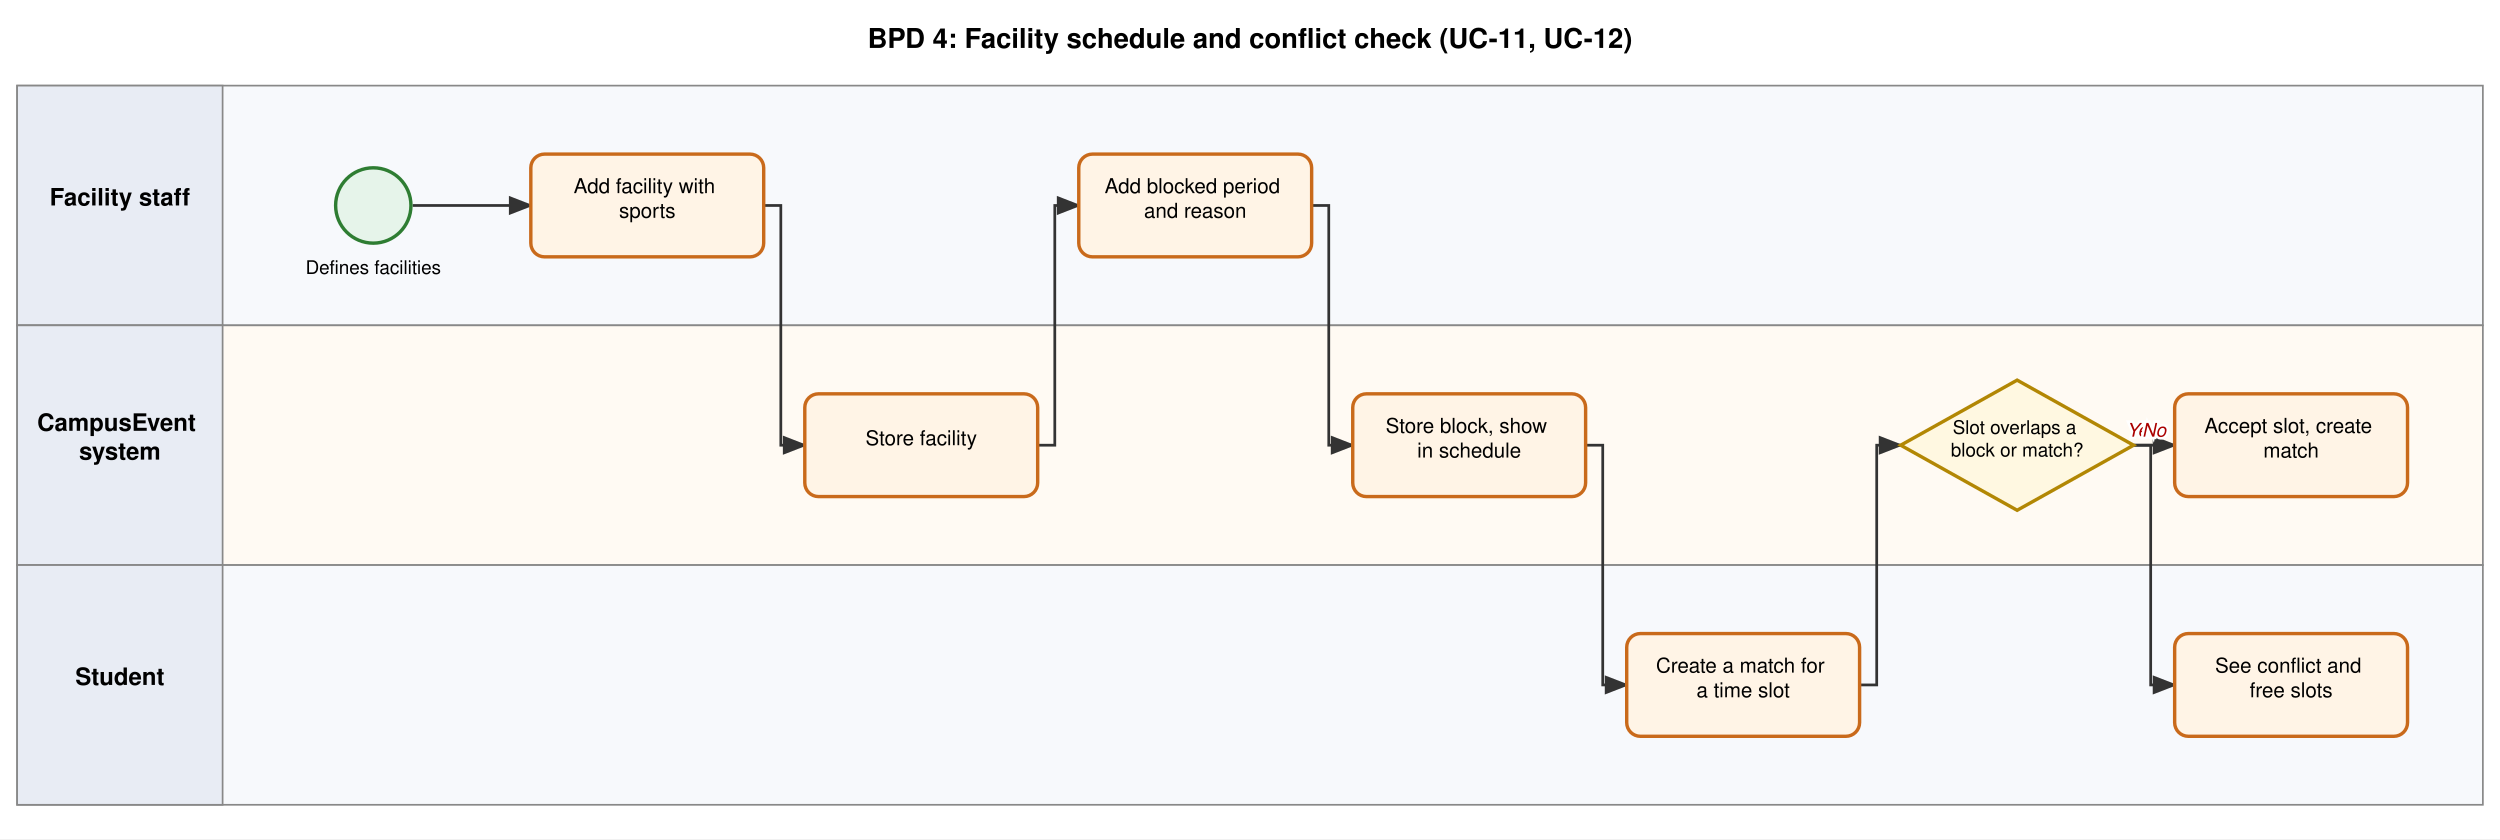
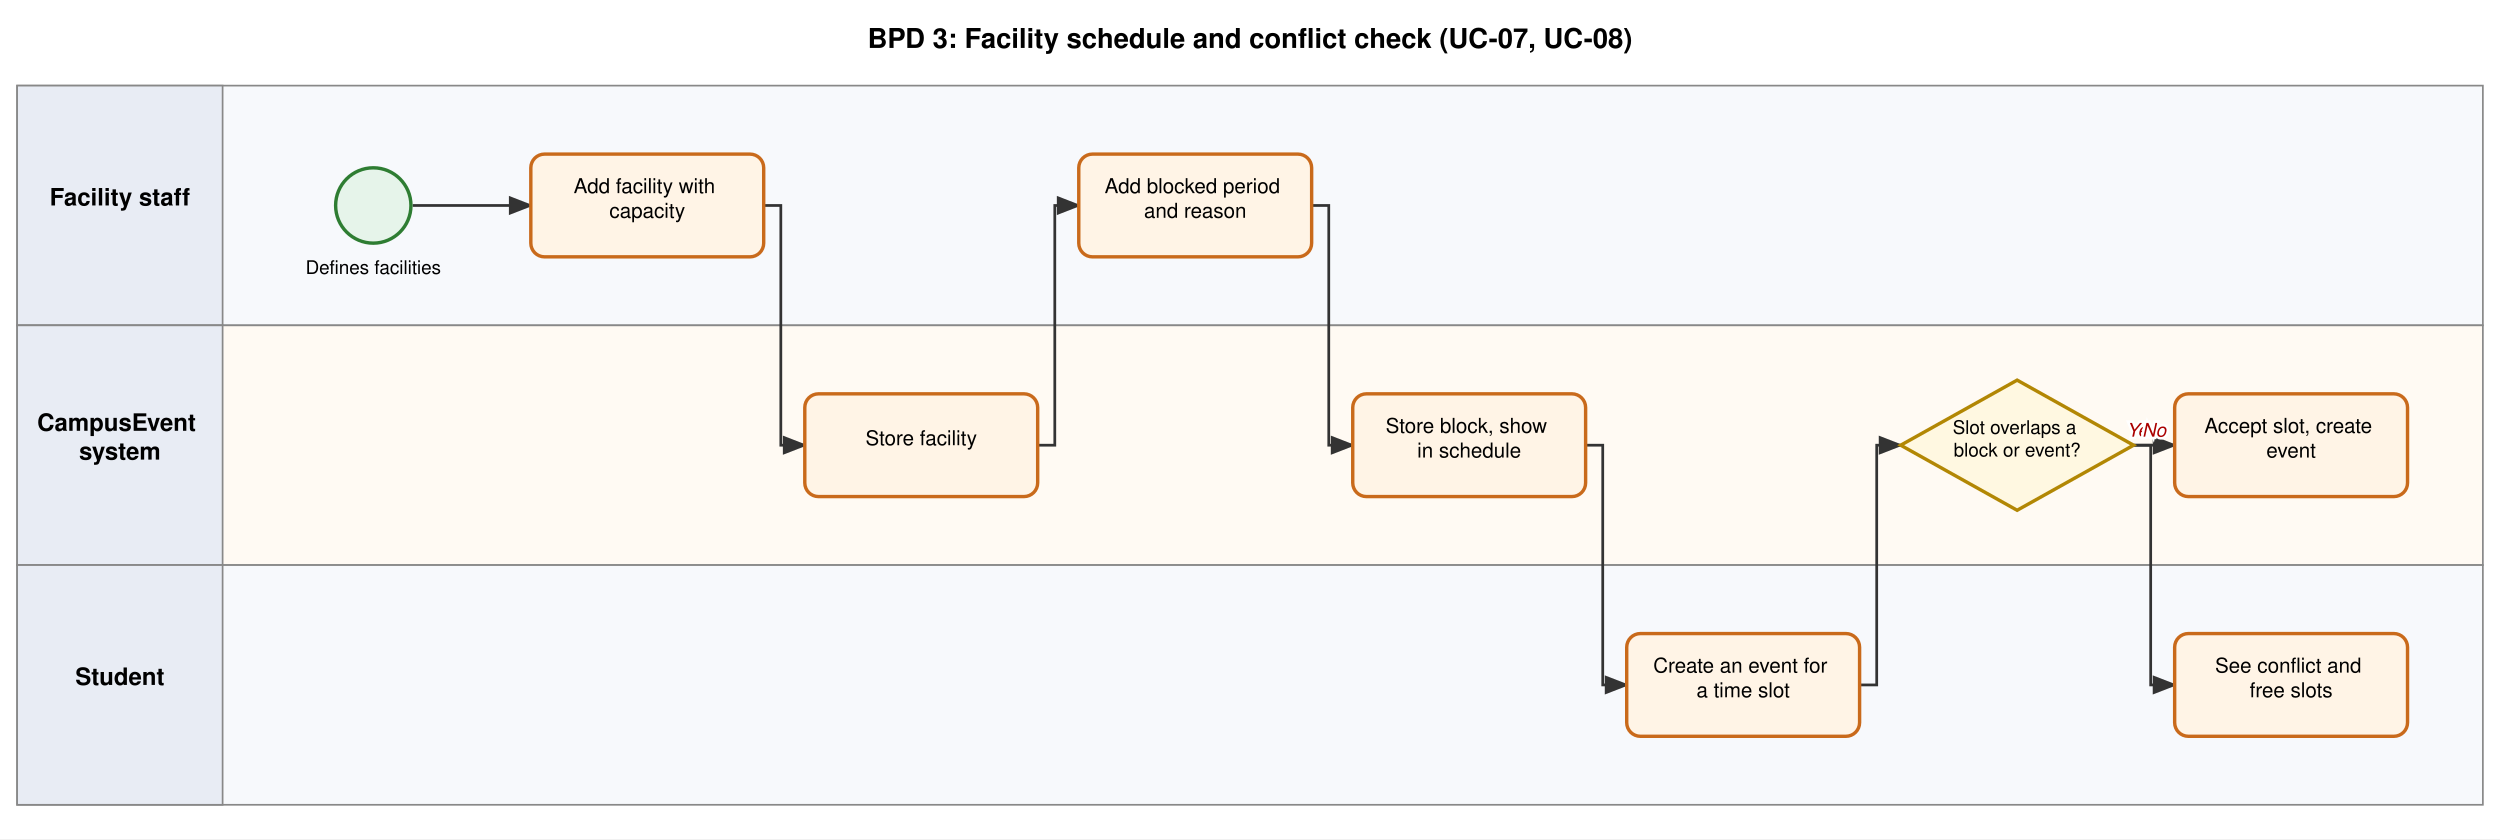
<svg xmlns="http://www.w3.org/2000/svg" width="1460" height="490" viewBox="0 0 1460 490" font-family="Helvetica, Arial, sans-serif">
  <rect width="100%" height="100%" fill="white" />
  <defs>
    <marker id="a" markerWidth="9" markerHeight="7" refX="8" refY="3.5" orient="auto-start-reverse">
      <path d="M0,0 L9,3.5 L0,7 z" fill="#333" />
    </marker>
  </defs>
-   <text x="730.0" y="28" text-anchor="middle" font-size="16" font-weight="bold">BPD 4: Facility schedule and conflict check (UC-11, UC-12)</text>
+   <text x="730.0" y="28" text-anchor="middle" font-size="16" font-weight="bold">BPD 3: Facility schedule and conflict check (UC-07, UC-08)</text>
  <rect x="10" y="50" width="1440" height="140" fill="#f7f9fc" stroke="#888" />
  <rect x="10" y="50" width="120" height="140" fill="#e8ecf4" stroke="#888" />
  <text transform="translate(70.0,120.0) " text-anchor="middle" font-size="14" font-weight="bold">
    <tspan x="0" dy="0.0">Facility staff</tspan>
  </text>
  <rect x="10" y="190" width="1440" height="140" fill="#fffaf3" stroke="#888" />
  <rect x="10" y="190" width="120" height="140" fill="#e8ecf4" stroke="#888" />
  <text transform="translate(70.0,260.0) " text-anchor="middle" font-size="14" font-weight="bold">
    <tspan x="0" dy="-8.4">CampusEvent</tspan>
    <tspan x="0" dy="16.8">system</tspan>
  </text>
  <rect x="10" y="330" width="1440" height="140" fill="#f7f9fc" stroke="#888" />
  <rect x="10" y="330" width="120" height="140" fill="#e8ecf4" stroke="#888" />
  <text transform="translate(70.0,400.0) " text-anchor="middle" font-size="14" font-weight="bold">
    <tspan x="0" dy="0.0">Student</tspan>
  </text>
  <polyline points="241,120 310,120" fill="none" stroke="#333" stroke-width="1.6" marker-end="url(#a)" />
  <polyline points="446,120 456,120 456,260 470,260" fill="none" stroke="#333" stroke-width="1.6" marker-end="url(#a)" />
  <polyline points="606,260 616,260 616,120 630,120" fill="none" stroke="#333" stroke-width="1.6" marker-end="url(#a)" />
  <polyline points="766,120 776,120 776,260 790,260" fill="none" stroke="#333" stroke-width="1.6" marker-end="url(#a)" />
  <polyline points="926,260 936,260 936,400 950,400" fill="none" stroke="#333" stroke-width="1.6" marker-end="url(#a)" />
  <polyline points="1086,400 1096,400 1096,260 1110,260" fill="none" stroke="#333" stroke-width="1.6" marker-end="url(#a)" />
  <polyline points="1246,260 1256,260 1256,400 1270,400" fill="none" stroke="#333" stroke-width="1.6" marker-end="url(#a)" />
  <text x="1251" y="255" text-anchor="middle" font-size="11" font-style="italic" fill="#a00" paint-order="stroke" stroke="white" stroke-width="3">Yes</text>
  <polyline points="1246,260 1270,260" fill="none" stroke="#333" stroke-width="1.6" marker-end="url(#a)" />
  <text x="1258" y="255" text-anchor="middle" font-size="11" font-style="italic" fill="#a00" paint-order="stroke" stroke="white" stroke-width="3">No</text>
  <circle cx="218.0" cy="120.0" r="22" fill="#e6f4ea" stroke="#2e7d32" stroke-width="2" />
  <text x="218.0" y="160.0" text-anchor="middle" font-size="11">Defines facilities</text>
  <rect x="310.0" y="90.0" width="136" height="60" rx="8" fill="#fff4e6" stroke="#c96a1b" stroke-width="2" />
  <text x="378.0" y="120.0" text-anchor="middle" font-size="12">
    <tspan x="378.0" dy="-7.2">Add facility with</tspan>
-     <tspan x="378.0" dy="14.4">sports</tspan>
+     <tspan x="378.0" dy="14.4">capacity</tspan>
  </text>
  <rect x="470.0" y="230.0" width="136" height="60" rx="8" fill="#fff4e6" stroke="#c96a1b" stroke-width="2" />
  <text x="538.0" y="260.0" text-anchor="middle" font-size="12">
    <tspan x="538.0" dy="0.0">Store facility</tspan>
  </text>
  <rect x="630.0" y="90.0" width="136" height="60" rx="8" fill="#fff4e6" stroke="#c96a1b" stroke-width="2" />
  <text x="698.0" y="120.0" text-anchor="middle" font-size="12">
    <tspan x="698.0" dy="-7.2">Add blocked period</tspan>
    <tspan x="698.0" dy="14.4">and reason</tspan>
  </text>
  <rect x="790.0" y="230.0" width="136" height="60" rx="8" fill="#fff4e6" stroke="#c96a1b" stroke-width="2" />
  <text x="858.0" y="260.0" text-anchor="middle" font-size="12">
    <tspan x="858.0" dy="-7.2">Store block, show</tspan>
    <tspan x="858.0" dy="14.4">in schedule</tspan>
  </text>
  <rect x="950.0" y="370.0" width="136" height="60" rx="8" fill="#fff4e6" stroke="#c96a1b" stroke-width="2" />
  <text x="1018.0" y="400.0" text-anchor="middle" font-size="12">
-     <tspan x="1018.0" dy="-7.2">Create a match for</tspan>
+     <tspan x="1018.0" dy="-7.2">Create an event for</tspan>
    <tspan x="1018.0" dy="14.4">a time slot</tspan>
  </text>
  <polygon points="1178.0,222.0 1246.0,260.0 1178.0,298.0 1110.0,260.0" fill="#fff8e1" stroke="#b28704" stroke-width="2" />
  <text x="1178.0" y="260.0" text-anchor="middle" font-size="11">
    <tspan x="1178.0" dy="-6.6">Slot overlaps a</tspan>
-     <tspan x="1178.0" dy="13.2">block or match?</tspan>
+     <tspan x="1178.0" dy="13.2">block or event?</tspan>
  </text>
  <rect x="1270.0" y="370.0" width="136" height="60" rx="8" fill="#fff4e6" stroke="#c96a1b" stroke-width="2" />
  <text x="1338.0" y="400.0" text-anchor="middle" font-size="12">
    <tspan x="1338.0" dy="-7.2">See conflict and</tspan>
    <tspan x="1338.0" dy="14.4">free slots</tspan>
  </text>
  <rect x="1270.0" y="230.0" width="136" height="60" rx="8" fill="#fff4e6" stroke="#c96a1b" stroke-width="2" />
  <text x="1338.0" y="260.0" text-anchor="middle" font-size="12">
    <tspan x="1338.0" dy="-7.2">Accept slot, create</tspan>
-     <tspan x="1338.0" dy="14.4">match</tspan>
+     <tspan x="1338.0" dy="14.4">event</tspan>
  </text>
</svg>
